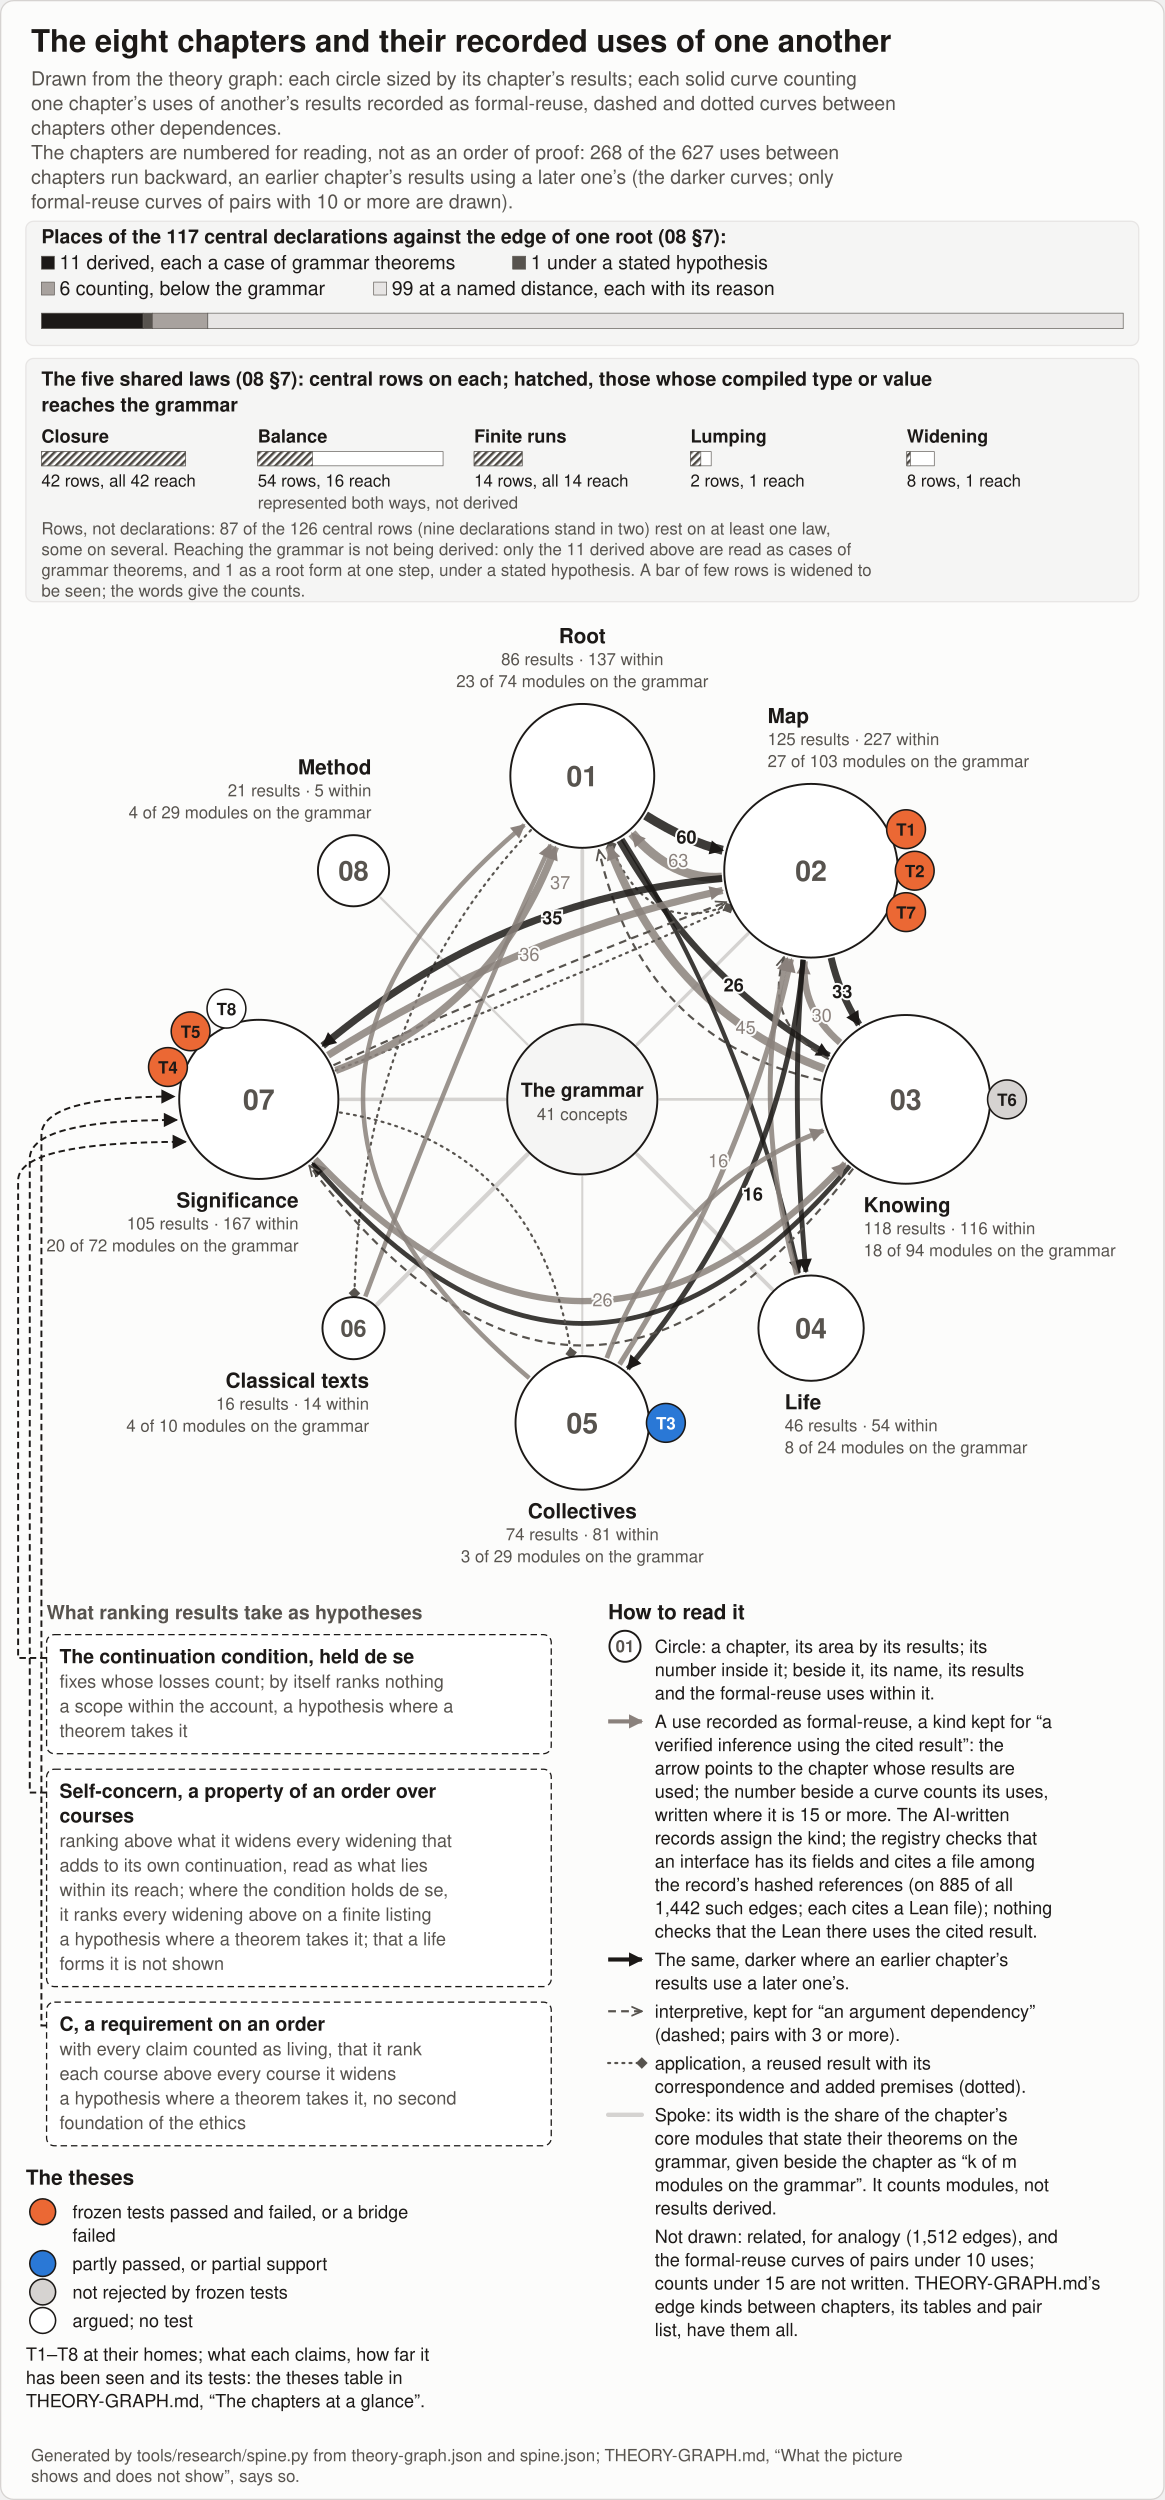
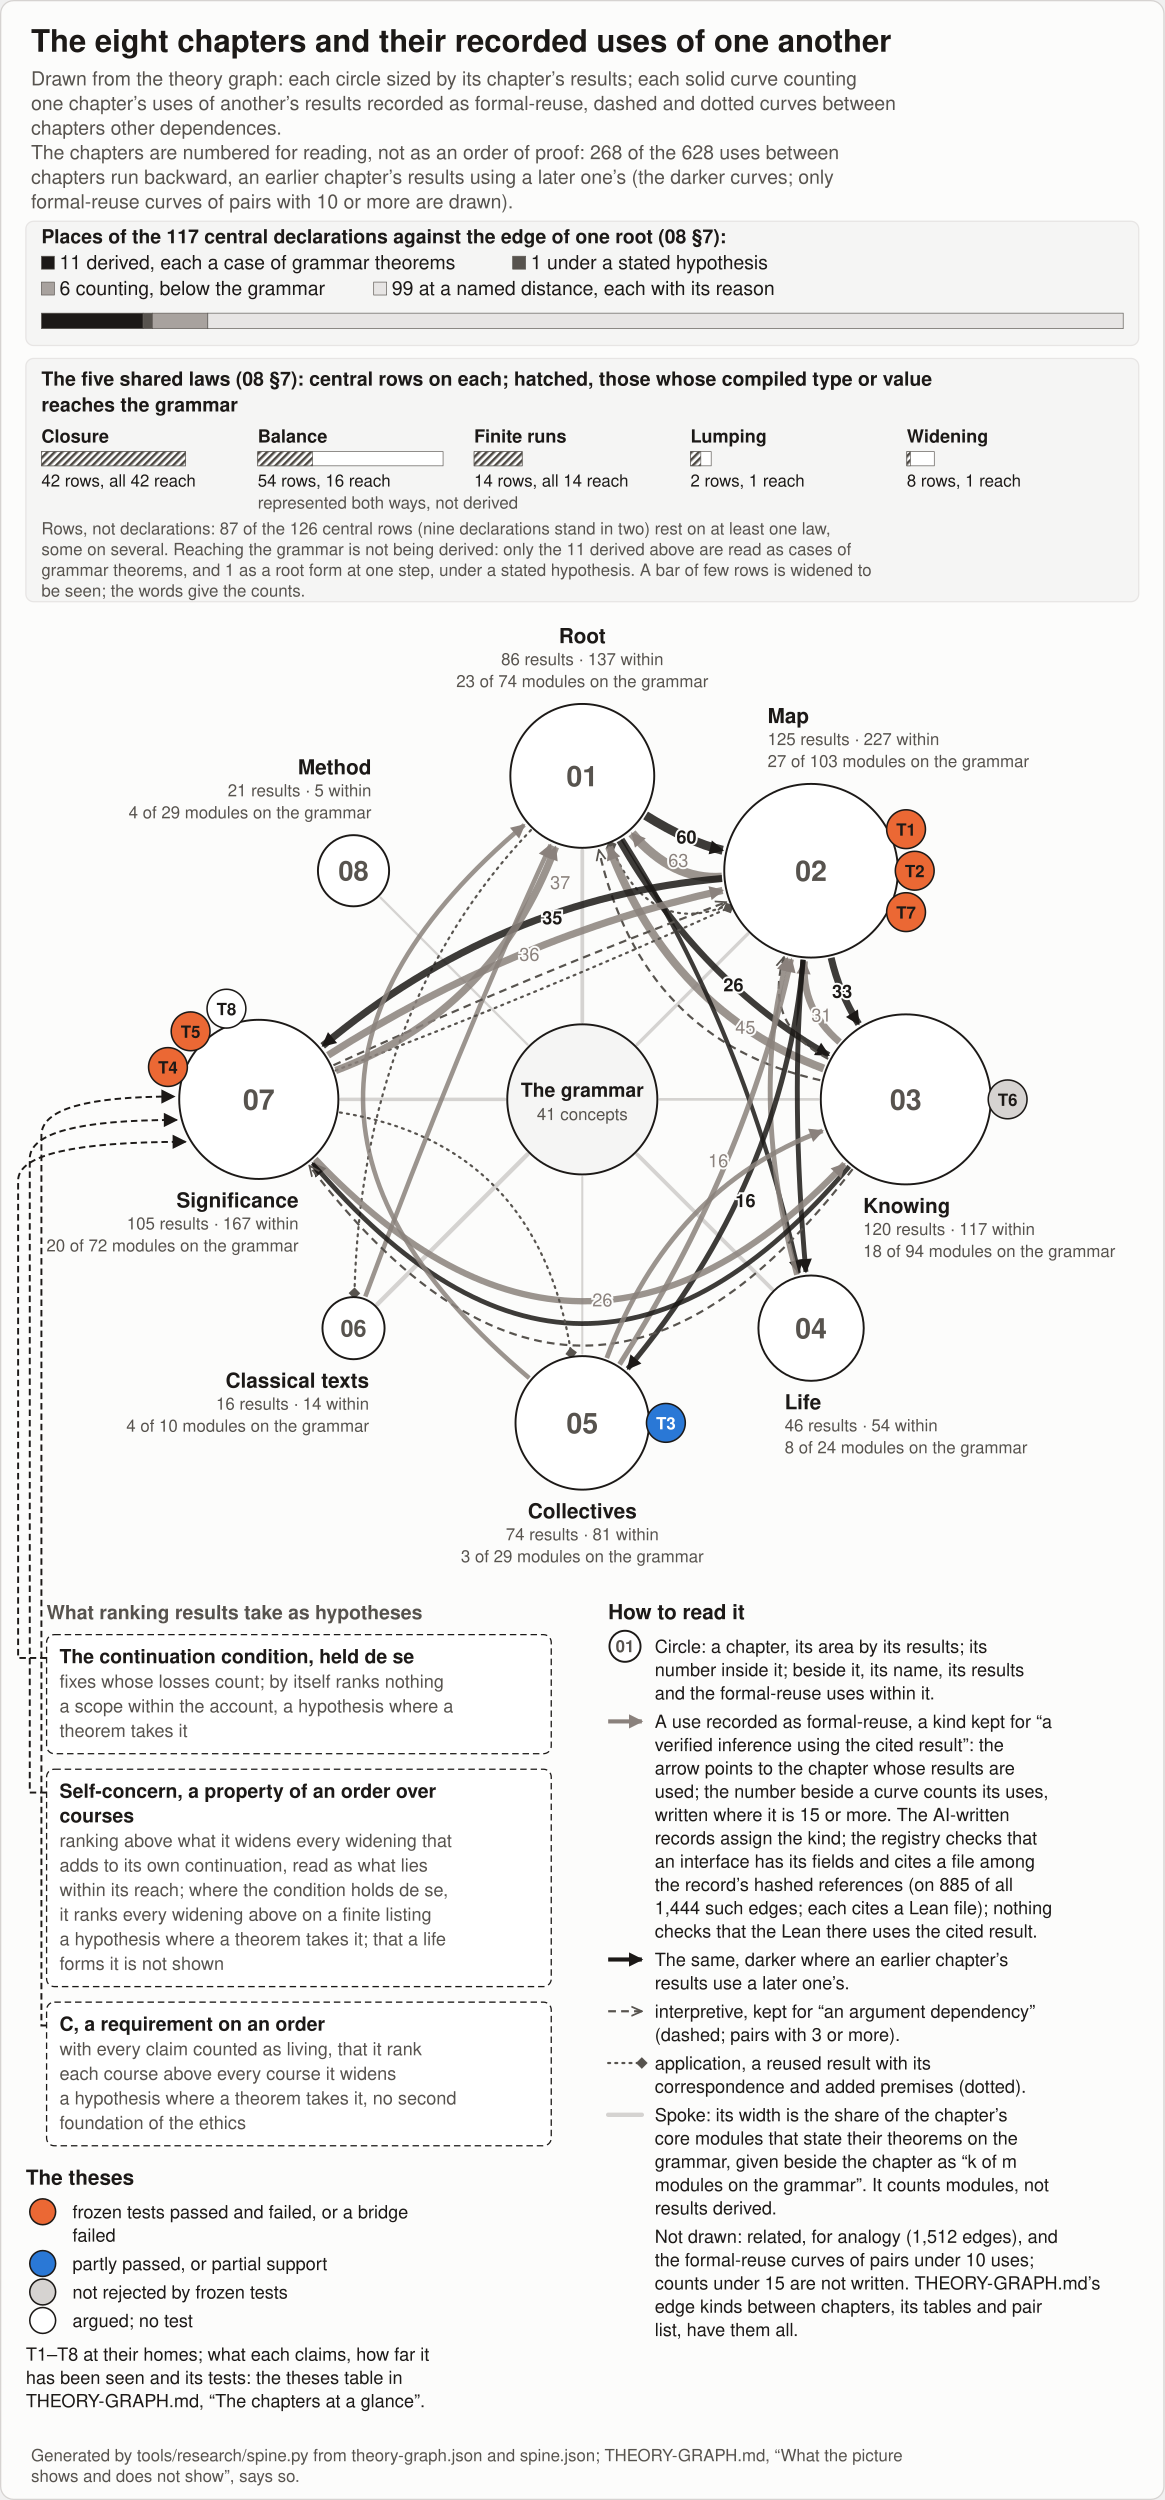
<svg xmlns="http://www.w3.org/2000/svg" viewBox="0 0 900 1932" width="900" height="1932" role="img" aria-labelledby="spine-title spine-desc" font-family="Helvetica, Arial, sans-serif">
  <defs>
    <marker id="fwd" viewBox="0 0 10 10" refX="9" refY="5" markerWidth="11" markerHeight="11" markerUnits="userSpaceOnUse" orient="auto">
      <path d="M0,0 L10,5 L0,10 z" fill="#8a817c" />
    </marker>
    <marker id="back" viewBox="0 0 10 10" refX="9" refY="5" markerWidth="11" markerHeight="11" markerUnits="userSpaceOnUse" orient="auto">
      <path d="M0,0 L10,5 L0,10 z" fill="#1c1917" />
    </marker>
    <marker id="thin" viewBox="0 0 10 10" refX="9" refY="5" markerWidth="9" markerHeight="9" markerUnits="userSpaceOnUse" orient="auto">
      <path d="M0,1 L9,5 L0,9" fill="none" stroke="#57534e" stroke-width="1.5" />
    </marker>
    <marker id="diamond" viewBox="0 0 10 10" refX="5" refY="5" markerWidth="9" markerHeight="9" markerUnits="userSpaceOnUse" orient="auto">
      <path d="M5,0 L10,5 L5,10 L0,5 z" fill="#57534e" />
    </marker>
    <pattern id="reach" width="4" height="4" patternUnits="userSpaceOnUse" patternTransform="rotate(45)">
      <rect width="4" height="4" fill="#ffffff" />
      <rect width="2" height="4" fill="#57534e" />
    </pattern>
  </defs>
  <rect x="0.5" y="0.5" width="899" height="1931" rx="10" fill="#fcfcfb" stroke="#d6d3d1" />
  <text x="24" y="40" font-size="24" font-weight="bold" text-anchor="start" fill="#1c1917">The eight chapters and their recorded uses of one another</text>
  <text x="24" y="66" font-size="15" text-anchor="start" fill="#57534e">Drawn from the theory graph: each circle sized by its chapter’s results; each solid curve counting</text>
  <text x="24" y="85" font-size="15" text-anchor="start" fill="#57534e">one chapter’s uses of another’s results recorded as formal-reuse, dashed and dotted curves between</text>
  <text x="24" y="104" font-size="15" text-anchor="start" fill="#57534e">chapters other dependences.</text>
-   <text x="24" y="123" font-size="15" text-anchor="start" fill="#57534e">The chapters are numbered for reading, not as an order of proof: 268 of the 627 uses between</text>
+   <text x="24" y="123" font-size="15" text-anchor="start" fill="#57534e">The chapters are numbered for reading, not as an order of proof: 268 of the 628 uses between</text>
  <text x="24" y="142" font-size="15" text-anchor="start" fill="#57534e">chapters run backward, an earlier chapter’s results using a later one’s (the darker curves; only</text>
  <text x="24" y="161" font-size="15" text-anchor="start" fill="#57534e">formal-reuse curves of pairs with 10 or more are drawn).</text>
  <rect x="20" y="171" width="860" height="96" rx="6" fill="#f5f5f4" stroke="#e7e5e4" />
  <text x="32" y="188" font-size="15" font-weight="bold" text-anchor="start" fill="#1c1917">Places of the 117 central declarations against the edge of one root (08 §7):</text>
  <rect x="32" y="198" width="10" height="10" fill="#1c1917" stroke="#57534e" stroke-width="0.5" />
  <text x="46" y="208" font-size="15" text-anchor="start" fill="#1c1917">11 derived, each a case of grammar theorems</text>
  <rect x="396.2" y="198" width="10" height="10" fill="#57534e" stroke="#57534e" stroke-width="0.5" />
  <text x="410.2" y="208" font-size="15" text-anchor="start" fill="#1c1917">1 under a stated hypothesis</text>
  <rect x="32" y="218" width="10" height="10" fill="#a8a29e" stroke="#57534e" stroke-width="0.5" />
  <text x="46" y="228" font-size="15" text-anchor="start" fill="#1c1917">6 counting, below the grammar</text>
  <rect x="288.8" y="218" width="10" height="10" fill="#e7e5e4" stroke="#57534e" stroke-width="0.5" />
  <text x="302.8" y="228" font-size="15" text-anchor="start" fill="#1c1917">99 at a named distance, each with its reason</text>
  <rect x="32" y="242" width="78.6" height="12" fill="#1c1917" stroke="#57534e" stroke-width="0.5" />
  <rect x="110.6" y="242" width="7.1" height="12" fill="#57534e" stroke="#57534e" stroke-width="0.5" />
  <rect x="117.7" y="242" width="42.9" height="12" fill="#a8a29e" stroke="#57534e" stroke-width="0.5" />
  <rect x="160.6" y="242" width="707.4" height="12" fill="#e7e5e4" stroke="#57534e" stroke-width="0.5" />
  <rect x="20" y="277" width="860" height="188" rx="6" fill="#f5f5f4" stroke="#e7e5e4" />
  <text x="32" y="298" font-size="15" font-weight="bold" text-anchor="start" fill="#1c1917">The five shared laws (08 §7): central rows on each; hatched, those whose compiled type or value</text>
  <text x="32" y="318" font-size="15" font-weight="bold" text-anchor="start" fill="#1c1917">reaches the grammar</text>
  <text x="32" y="342" font-size="14" font-weight="bold" text-anchor="start" fill="#1c1917">Closure</text>
  <rect x="32" y="349" width="111.4" height="11" fill="#ffffff" stroke="#57534e" stroke-width="0.5" />
  <rect x="32" y="349" width="111.4" height="11" fill="url(#reach)" stroke="#57534e" stroke-width="0.5" />
  <text x="32" y="376" font-size="13" text-anchor="start" fill="#1c1917">42 rows, all 42 reach</text>
  <text x="199.2" y="342" font-size="14" font-weight="bold" text-anchor="start" fill="#1c1917">Balance</text>
  <rect x="199.2" y="349" width="143.2" height="11" fill="#ffffff" stroke="#57534e" stroke-width="0.5" />
  <rect x="199.2" y="349" width="42.4" height="11" fill="url(#reach)" stroke="#57534e" stroke-width="0.5" />
  <text x="199.2" y="376" font-size="13" text-anchor="start" fill="#1c1917">54 rows, 16 reach</text>
  <text x="199.2" y="393" font-size="13" text-anchor="start" fill="#57534e">represented both ways, not derived</text>
  <text x="366.4" y="342" font-size="14" font-weight="bold" text-anchor="start" fill="#1c1917">Finite runs</text>
  <rect x="366.4" y="349" width="37.1" height="11" fill="#ffffff" stroke="#57534e" stroke-width="0.5" />
  <rect x="366.4" y="349" width="37.1" height="11" fill="url(#reach)" stroke="#57534e" stroke-width="0.5" />
  <text x="366.4" y="376" font-size="13" text-anchor="start" fill="#1c1917">14 rows, all 14 reach</text>
  <text x="533.6" y="342" font-size="14" font-weight="bold" text-anchor="start" fill="#1c1917">Lumping</text>
  <rect x="533.6" y="349" width="16" height="11" fill="#ffffff" stroke="#57534e" stroke-width="0.5" />
  <rect x="533.6" y="349" width="8" height="11" fill="url(#reach)" stroke="#57534e" stroke-width="0.5" />
  <text x="533.6" y="376" font-size="13" text-anchor="start" fill="#1c1917">2 rows, 1 reach</text>
  <text x="700.8" y="342" font-size="14" font-weight="bold" text-anchor="start" fill="#1c1917">Widening</text>
  <rect x="700.8" y="349" width="21.2" height="11" fill="#ffffff" stroke="#57534e" stroke-width="0.5" />
  <rect x="700.8" y="349" width="2.7" height="11" fill="url(#reach)" stroke="#57534e" stroke-width="0.5" />
  <text x="700.8" y="376" font-size="13" text-anchor="start" fill="#1c1917">8 rows, 1 reach</text>
  <text x="32" y="413" font-size="13" text-anchor="start" fill="#57534e">Rows, not declarations: 87 of the 126 central rows (nine declarations stand in two) rest on at least one law,</text>
  <text x="32" y="429" font-size="13" text-anchor="start" fill="#57534e">some on several. Reaching the grammar is not being derived: only the 11 derived above are read as cases of</text>
  <text x="32" y="445" font-size="13" text-anchor="start" fill="#57534e">grammar theorems, and 1 as a root form at one step, under a stated hypothesis. A bar of few rows is widened to</text>
  <text x="32" y="461" font-size="13" text-anchor="start" fill="#57534e">be seen; the words give the counts.</text>
  <line x1="450" y1="657.3" x2="450" y2="789.6" stroke="#a8a29e" stroke-opacity="0.45" stroke-width="2.9" stroke-linecap="round" />
  <line x1="577.9" y1="721.7" x2="492.4" y2="807.2" stroke="#a8a29e" stroke-opacity="0.45" stroke-width="2.6" stroke-linecap="round" />
-   <line x1="632.8" y1="849.6" x2="510" y2="849.6" stroke="#a8a29e" stroke-opacity="0.45" stroke-width="2.1" stroke-linecap="round" />
+   <line x1="632.3" y1="849.6" x2="510" y2="849.6" stroke="#a8a29e" stroke-opacity="0.45" stroke-width="2.1" stroke-linecap="round" />
  <line x1="596.6" y1="996.2" x2="492.4" y2="892.1" stroke="#a8a29e" stroke-opacity="0.45" stroke-width="3" stroke-linecap="round" />
  <line x1="450" y1="1046" x2="450" y2="909.6" stroke="#a8a29e" stroke-opacity="0.45" stroke-width="1.6" stroke-linecap="round" />
  <line x1="291.6" y1="1008" x2="407.6" y2="892.1" stroke="#a8a29e" stroke-opacity="0.45" stroke-width="3.4" stroke-linecap="round" />
  <line x1="263.5" y1="849.6" x2="390" y2="849.6" stroke="#a8a29e" stroke-opacity="0.45" stroke-width="2.7" stroke-linecap="round" />
  <line x1="294.1" y1="693.7" x2="407.6" y2="807.2" stroke="#a8a29e" stroke-opacity="0.45" stroke-width="1.8" stroke-linecap="round" />
  <circle cx="450" cy="849.6" r="58" fill="#f5f5f4" stroke="#1c1917" stroke-width="1.5" />
  <text x="450" y="847.6" font-size="15" font-weight="bold" text-anchor="middle" fill="#1c1917">The grammar</text>
  <text x="450" y="865.6" font-size="13" text-anchor="middle" fill="#57534e">41 concepts</text>
  <path d="M498.9,630.2 Q532.3,651 558.5,657.1" fill="none" stroke="#1c1917" stroke-opacity="0.85" stroke-width="7" marker-end="url(#back)" />
  <path d="M557.9,677.9 Q520,680.6 488.4,644" fill="none" stroke="#8a817c" stroke-opacity="0.85" stroke-width="7.1" marker-end="url(#fwd)" />
  <path d="M563,699.4 Q501.7,724.9 472.3,653.9" fill="none" stroke="#57534e" stroke-width="1.7" stroke-dasharray="1.5 4" stroke-linecap="round" marker-end="url(#diamond)" />
-   <path d="M478.7,649.7 Q541.1,758.6 640.8,815.8" fill="none" stroke="#1c1917" stroke-opacity="0.85" stroke-width="4.9" marker-end="url(#back)" />
-   <path d="M637.1,826 Q518.4,781.2 470.7,654.5" fill="none" stroke="#8a817c" stroke-opacity="0.85" stroke-width="6.2" marker-end="url(#fwd)" />
-   <path d="M634.5,834.9 Q495.8,803.8 462.8,656.9" fill="none" stroke="#57534e" stroke-width="1.7" stroke-dasharray="6 4" marker-end="url(#thin)" />
+   <path d="M478.7,649.7 Q541.1,758.6 640.4,815.5" fill="none" stroke="#1c1917" stroke-opacity="0.85" stroke-width="4.9" marker-end="url(#back)" />
+   <path d="M636.6,825.8 Q518.4,781.2 470.7,654.5" fill="none" stroke="#8a817c" stroke-opacity="0.85" stroke-width="6.2" marker-end="url(#fwd)" />
+   <path d="M633.9,834.8 Q495.8,803.8 462.8,656.9" fill="none" stroke="#57534e" stroke-width="1.7" stroke-dasharray="6 4" marker-end="url(#thin)" />
  <path d="M481,648.3 Q576,797.5 617.3,983.8" fill="none" stroke="#1c1917" stroke-opacity="0.85" stroke-width="3.3" marker-end="url(#back)" />
  <path d="M410.3,641.5 Q279.7,779.1 273.9,999.4" fill="none" stroke="#57534e" stroke-width="1.7" stroke-dasharray="1.5 4" stroke-linecap="round" marker-end="url(#diamond)" />
  <path d="M282.3,1002 Q353.6,809.7 425.5,652.9" fill="none" stroke="#8a817c" stroke-opacity="0.85" stroke-width="3.5" marker-end="url(#fwd)" />
-   <path d="M642.3,740.2 Q648.6,767.4 663.9,791.8" fill="none" stroke="#1c1917" stroke-opacity="0.85" stroke-width="5.4" marker-end="url(#back)" />
-   <path d="M649.2,805.7 Q619,779.6 621.7,742.8" fill="none" stroke="#8a817c" stroke-opacity="0.85" stroke-width="5.2" marker-end="url(#fwd)" />
-   <path d="M640.5,818.5 Q589.5,791.9 605.8,739.7" fill="none" stroke="#57534e" stroke-width="1.7" stroke-dasharray="6 4" marker-end="url(#thin)" />
+   <path d="M642.3,740.2 Q648.6,767.4 663.6,791.4" fill="none" stroke="#1c1917" stroke-opacity="0.85" stroke-width="5.4" marker-end="url(#back)" />
+   <path d="M648.8,805.3 Q619,779.6 621.7,742.8" fill="none" stroke="#8a817c" stroke-opacity="0.85" stroke-width="5.3" marker-end="url(#fwd)" />
+   <path d="M640,818.3 Q589.5,791.9 605.8,739.7" fill="none" stroke="#57534e" stroke-width="1.7" stroke-dasharray="6 4" marker-end="url(#thin)" />
  <path d="M620.5,741.7 Q610.8,849.6 622.8,982.9" fill="none" stroke="#1c1917" stroke-opacity="0.85" stroke-width="3.8" marker-end="url(#back)" />
  <path d="M615.6,985.2 Q578.8,849.6 608.4,740.5" fill="none" stroke="#8a817c" stroke-opacity="0.85" stroke-width="3.8" marker-end="url(#fwd)" />
  <path d="M620.7,741.7 Q605.5,914.1 485.1,1057.8" fill="none" stroke="#1c1917" stroke-opacity="0.85" stroke-width="4" marker-end="url(#back)" />
  <path d="M478.8,1054.4 Q576,901.8 611.6,741.3" fill="none" stroke="#8a817c" stroke-opacity="0.85" stroke-width="4" marker-end="url(#fwd)" />
  <path d="M558,678.9 Q385.6,694.1 249.4,808.2" fill="none" stroke="#1c1917" stroke-opacity="0.85" stroke-width="5.5" marker-end="url(#back)" />
  <path d="M253.5,815.5 Q397.8,723.7 558.4,688.1" fill="none" stroke="#8a817c" stroke-opacity="0.85" stroke-width="5.6" marker-end="url(#fwd)" />
  <path d="M257.7,823.2 Q410.1,753.3 561.1,697.2" fill="none" stroke="#57534e" stroke-width="1.7" stroke-dasharray="6 4" marker-end="url(#thin)" />
  <path d="M259.4,827.2 Q416.2,768 562.9,701.7" fill="none" stroke="#57534e" stroke-width="1.7" stroke-dasharray="1.5 4" stroke-linecap="round" marker-end="url(#diamond)" />
-   <path d="M656.7,901 Q450,1145.6 241.6,898.9" fill="none" stroke="#1c1917" stroke-opacity="0.85" stroke-width="3.7" marker-end="url(#back)" />
-   <path d="M659.3,903.1 Q450,1177.6 239.1,900.9" fill="none" stroke="#57534e" stroke-width="1.7" stroke-dasharray="6 4" marker-end="url(#thin)" />
-   <path d="M243.6,895.7 Q450,1113.6 653.1,899.1" fill="none" stroke="#8a817c" stroke-opacity="0.85" stroke-width="4.9" marker-end="url(#fwd)" />
+   <path d="M656.3,901.4 Q450,1145.6 241.6,898.9" fill="none" stroke="#1c1917" stroke-opacity="0.85" stroke-width="3.7" marker-end="url(#back)" />
+   <path d="M658.9,903.5 Q450,1177.6 239.1,900.9" fill="none" stroke="#57534e" stroke-width="1.7" stroke-dasharray="6 4" marker-end="url(#thin)" />
+   <path d="M243.6,895.7 Q450,1113.6 652.7,899.5" fill="none" stroke="#8a817c" stroke-opacity="0.85" stroke-width="4.9" marker-end="url(#fwd)" />
  <path d="M409,1065 Q154,849.6 405.2,637.5" fill="none" stroke="#8a817c" stroke-opacity="0.85" stroke-width="3.5" marker-end="url(#fwd)" />
-   <path d="M468.9,1049.5 Q518.4,918.1 636.2,873.7" fill="none" stroke="#8a817c" stroke-opacity="0.85" stroke-width="3.7" marker-end="url(#fwd)" />
+   <path d="M468.9,1049.5 Q518.4,918.1 635.7,873.9" fill="none" stroke="#8a817c" stroke-opacity="0.85" stroke-width="3.7" marker-end="url(#fwd)" />
  <path d="M259.4,827.3 Q381.6,781.2 429.3,654.5" fill="none" stroke="#8a817c" stroke-opacity="0.85" stroke-width="5.7" marker-end="url(#fwd)" />
  <path d="M262.7,859.7 Q415.5,884.1 441.4,1045.7" fill="none" stroke="#57534e" stroke-width="1.7" stroke-dasharray="1.5 4" stroke-linecap="round" marker-end="url(#diamond)" />
  <circle cx="450" cy="599.6" r="55.6" fill="#ffffff" stroke="#1c1917" stroke-width="1.5" />
  <text x="450" y="607.6" font-size="22" font-weight="bold" text-anchor="middle" fill="#57534e">01</text>
  <text x="450" y="497" font-size="16" font-weight="bold" text-anchor="middle" fill="#1c1917" stroke="#fcfcfb" stroke-width="3" paint-order="stroke">Root</text>
  <text x="450" y="514" font-size="13" text-anchor="middle" fill="#57534e" stroke="#fcfcfb" stroke-width="3" paint-order="stroke">86 results · 137 within</text>
  <text x="450" y="531" font-size="13" text-anchor="middle" fill="#57534e" stroke="#fcfcfb" stroke-width="3" paint-order="stroke">23 of 74 modules on the grammar</text>
  <circle cx="626.8" cy="672.9" r="67.1" fill="#ffffff" stroke="#1c1917" stroke-width="1.5" />
  <text x="626.8" y="680.8" font-size="22" font-weight="bold" text-anchor="middle" fill="#57534e">02</text>
  <text x="593.2" y="558.8" font-size="16" font-weight="bold" text-anchor="start" fill="#1c1917" stroke="#fcfcfb" stroke-width="3" paint-order="stroke">Map</text>
  <text x="593.2" y="575.8" font-size="13" text-anchor="start" fill="#57534e" stroke="#fcfcfb" stroke-width="3" paint-order="stroke">125 results · 227 within</text>
  <text x="593.2" y="592.8" font-size="13" text-anchor="start" fill="#57534e" stroke="#fcfcfb" stroke-width="3" paint-order="stroke">27 of 103 modules on the grammar</text>
-   <circle cx="700" cy="849.6" r="65.2" fill="#ffffff" stroke="#1c1917" stroke-width="1.5" />
+   <circle cx="700" cy="849.6" r="65.7" fill="#ffffff" stroke="#1c1917" stroke-width="1.5" />
  <text x="700" y="857.6" font-size="22" font-weight="bold" text-anchor="middle" fill="#57534e">03</text>
-   <text x="667.4" y="936.8" font-size="16" font-weight="bold" text-anchor="start" fill="#1c1917" stroke="#fcfcfb" stroke-width="3" paint-order="stroke">Knowing</text>
-   <text x="667.4" y="953.8" font-size="13" text-anchor="start" fill="#57534e" stroke="#fcfcfb" stroke-width="3" paint-order="stroke">118 results · 116 within</text>
-   <text x="667.4" y="970.8" font-size="13" text-anchor="start" fill="#57534e" stroke="#fcfcfb" stroke-width="3" paint-order="stroke">18 of 94 modules on the grammar</text>
+   <text x="667.1" y="937.4" font-size="16" font-weight="bold" text-anchor="start" fill="#1c1917" stroke="#fcfcfb" stroke-width="3" paint-order="stroke">Knowing</text>
+   <text x="667.1" y="954.4" font-size="13" text-anchor="start" fill="#57534e" stroke="#fcfcfb" stroke-width="3" paint-order="stroke">120 results · 117 within</text>
+   <text x="667.1" y="971.4" font-size="13" text-anchor="start" fill="#57534e" stroke="#fcfcfb" stroke-width="3" paint-order="stroke">18 of 94 modules on the grammar</text>
  <circle cx="626.8" cy="1026.4" r="40.7" fill="#ffffff" stroke="#1c1917" stroke-width="1.5" />
  <text x="626.8" y="1034.3" font-size="22" font-weight="bold" text-anchor="middle" fill="#57534e">04</text>
  <text x="606.4" y="1089.1" font-size="16" font-weight="bold" text-anchor="start" fill="#1c1917" stroke="#fcfcfb" stroke-width="3" paint-order="stroke">Life</text>
  <text x="606.4" y="1106.1" font-size="13" text-anchor="start" fill="#57534e" stroke="#fcfcfb" stroke-width="3" paint-order="stroke">46 results · 54 within</text>
  <text x="606.4" y="1123.1" font-size="13" text-anchor="start" fill="#57534e" stroke="#fcfcfb" stroke-width="3" paint-order="stroke">8 of 24 modules on the grammar</text>
  <circle cx="450" cy="1099.6" r="51.6" fill="#ffffff" stroke="#1c1917" stroke-width="1.5" />
  <text x="450" y="1107.6" font-size="22" font-weight="bold" text-anchor="middle" fill="#57534e">05</text>
  <text x="450" y="1173.3" font-size="16" font-weight="bold" text-anchor="middle" fill="#1c1917" stroke="#fcfcfb" stroke-width="3" paint-order="stroke">Collectives</text>
  <text x="450" y="1190.3" font-size="13" text-anchor="middle" fill="#57534e" stroke="#fcfcfb" stroke-width="3" paint-order="stroke">74 results · 81 within</text>
  <text x="450" y="1207.3" font-size="13" text-anchor="middle" fill="#57534e" stroke="#fcfcfb" stroke-width="3" paint-order="stroke">3 of 29 modules on the grammar</text>
  <circle cx="273.2" cy="1026.4" r="24" fill="#ffffff" stroke="#1c1917" stroke-width="1.5" />
  <text x="273.2" y="1032.9" font-size="18" font-weight="bold" text-anchor="middle" fill="#57534e">06</text>
  <text x="285.2" y="1072.4" font-size="16" font-weight="bold" text-anchor="end" fill="#1c1917" stroke="#fcfcfb" stroke-width="3" paint-order="stroke">Classical texts</text>
  <text x="285.2" y="1089.4" font-size="13" text-anchor="end" fill="#57534e" stroke="#fcfcfb" stroke-width="3" paint-order="stroke">16 results · 14 within</text>
  <text x="285.2" y="1106.4" font-size="13" text-anchor="end" fill="#57534e" stroke="#fcfcfb" stroke-width="3" paint-order="stroke">4 of 10 modules on the grammar</text>
  <circle cx="200" cy="849.6" r="61.5" fill="#ffffff" stroke="#1c1917" stroke-width="1.5" />
  <text x="200" y="857.6" font-size="22" font-weight="bold" text-anchor="middle" fill="#57534e">07</text>
  <text x="230.7" y="933.1" font-size="16" font-weight="bold" text-anchor="end" fill="#1c1917" stroke="#fcfcfb" stroke-width="3" paint-order="stroke">Significance</text>
  <text x="230.7" y="950.1" font-size="13" text-anchor="end" fill="#57534e" stroke="#fcfcfb" stroke-width="3" paint-order="stroke">105 results · 167 within</text>
  <text x="230.7" y="967.1" font-size="13" text-anchor="end" fill="#57534e" stroke="#fcfcfb" stroke-width="3" paint-order="stroke">20 of 72 modules on the grammar</text>
  <circle cx="273.2" cy="672.9" r="27.5" fill="#ffffff" stroke="#1c1917" stroke-width="1.5" />
  <text x="273.2" y="680.4" font-size="21" font-weight="bold" text-anchor="middle" fill="#57534e">08</text>
  <text x="287" y="598.4" font-size="16" font-weight="bold" text-anchor="end" fill="#1c1917" stroke="#fcfcfb" stroke-width="3" paint-order="stroke">Method</text>
  <text x="287" y="615.4" font-size="13" text-anchor="end" fill="#57534e" stroke="#fcfcfb" stroke-width="3" paint-order="stroke">21 results · 5 within</text>
  <text x="287" y="632.4" font-size="13" text-anchor="end" fill="#57534e" stroke="#fcfcfb" stroke-width="3" paint-order="stroke">4 of 29 modules on the grammar</text>
  <circle cx="700.2" cy="640.8" r="15" fill="#eb6834" stroke="#1c1917" stroke-width="1.2" />
  <text x="700.2" y="645.8" font-size="13" font-weight="bold" text-anchor="middle" fill="#1c1917">T1</text>
  <circle cx="706.9" cy="672.9" r="15" fill="#eb6834" stroke="#1c1917" stroke-width="1.2" />
  <text x="706.9" y="677.9" font-size="13" font-weight="bold" text-anchor="middle" fill="#1c1917">T2</text>
  <circle cx="700.2" cy="704.9" r="15" fill="#eb6834" stroke="#1c1917" stroke-width="1.2" />
  <text x="700.2" y="709.9" font-size="13" font-weight="bold" text-anchor="middle" fill="#1c1917">T7</text>
  <circle cx="514.6" cy="1099.6" r="15" fill="#2a78d6" stroke="#1c1917" stroke-width="1.2" />
  <text x="514.6" y="1104.6" font-size="13" font-weight="bold" text-anchor="middle" fill="#ffffff">T3</text>
  <circle cx="129.8" cy="824.6" r="15" fill="#eb6834" stroke="#1c1917" stroke-width="1.2" />
  <text x="129.8" y="829.6" font-size="13" font-weight="bold" text-anchor="middle" fill="#1c1917">T4</text>
  <circle cx="147.3" cy="797" r="15" fill="#eb6834" stroke="#1c1917" stroke-width="1.2" />
  <text x="147.3" y="802" font-size="13" font-weight="bold" text-anchor="middle" fill="#1c1917">T5</text>
  <circle cx="175" cy="779.5" r="15" fill="#ffffff" stroke="#1c1917" stroke-width="1.2" />
  <text x="175" y="784.5" font-size="13" font-weight="bold" text-anchor="middle" fill="#1c1917">T8</text>
-   <circle cx="778.2" cy="849.6" r="15" fill="#d6d3d1" stroke="#1c1917" stroke-width="1.2" />
-   <text x="778.2" y="854.6" font-size="13" font-weight="bold" text-anchor="middle" fill="#1c1917">T6</text>
+   <circle cx="778.7" cy="849.6" r="15" fill="#d6d3d1" stroke="#1c1917" stroke-width="1.2" />
+   <text x="778.7" y="854.6" font-size="13" font-weight="bold" text-anchor="middle" fill="#1c1917">T6</text>
  <text x="524.2" y="669.9" font-size="14" text-anchor="middle" fill="#8a817c" stroke="#fcfcfb" stroke-width="3" paint-order="stroke">63</text>
  <text x="530.5" y="651.8" font-size="14" font-weight="bold" text-anchor="middle" fill="#1c1917" stroke="#fcfcfb" stroke-width="3" paint-order="stroke">60</text>
-   <text x="576.2" y="799" font-size="14" text-anchor="middle" fill="#8a817c" stroke="#fcfcfb" stroke-width="3" paint-order="stroke">45</text>
+   <text x="576" y="798.9" font-size="14" text-anchor="middle" fill="#8a817c" stroke="#fcfcfb" stroke-width="3" paint-order="stroke">45</text>
  <text x="432.9" y="687" font-size="14" text-anchor="middle" fill="#8a817c" stroke="#fcfcfb" stroke-width="3" paint-order="stroke">37</text>
  <text x="409.1" y="742.5" font-size="14" text-anchor="middle" fill="#8a817c" stroke="#fcfcfb" stroke-width="3" paint-order="stroke">36</text>
  <text x="426.8" y="714.2" font-size="14" font-weight="bold" text-anchor="middle" fill="#1c1917" stroke="#fcfcfb" stroke-width="3" paint-order="stroke">35</text>
-   <text x="650.9" y="771.2" font-size="14" font-weight="bold" text-anchor="middle" fill="#1c1917" stroke="#fcfcfb" stroke-width="3" paint-order="stroke">33</text>
-   <text x="635" y="789.6" font-size="14" text-anchor="middle" fill="#8a817c" stroke="#fcfcfb" stroke-width="3" paint-order="stroke">30</text>
-   <text x="567" y="766.2" font-size="14" font-weight="bold" text-anchor="middle" fill="#1c1917" stroke="#fcfcfb" stroke-width="3" paint-order="stroke">26</text>
-   <text x="465.6" y="1009.5" font-size="14" text-anchor="middle" fill="#8a817c" stroke="#fcfcfb" stroke-width="3" paint-order="stroke">26</text>
-   <text x="581.8" y="927.7" font-size="14" font-weight="bold" text-anchor="middle" fill="#1c1917" stroke="#fcfcfb" stroke-width="3" paint-order="stroke">16</text>
+   <text x="650.8" y="771.1" font-size="14" font-weight="bold" text-anchor="middle" fill="#1c1917" stroke="#fcfcfb" stroke-width="3" paint-order="stroke">33</text>
+   <text x="634.8" y="789.5" font-size="14" text-anchor="middle" fill="#8a817c" stroke="#fcfcfb" stroke-width="3" paint-order="stroke">31</text>
+   <text x="566.8" y="766.1" font-size="14" font-weight="bold" text-anchor="middle" fill="#1c1917" stroke="#fcfcfb" stroke-width="3" paint-order="stroke">26</text>
+   <text x="465.5" y="1009.6" font-size="14" text-anchor="middle" fill="#8a817c" stroke="#fcfcfb" stroke-width="3" paint-order="stroke">26</text>
+   <text x="576.1" y="932.8" font-size="14" font-weight="bold" text-anchor="middle" fill="#1c1917" stroke="#fcfcfb" stroke-width="3" paint-order="stroke">16</text>
  <text x="555" y="902" font-size="14" text-anchor="middle" fill="#8a817c" stroke="#fcfcfb" stroke-width="3" paint-order="stroke">16</text>
  <text x="36" y="1251.3" font-size="15" font-weight="bold" text-anchor="start" fill="#57534e">What ranking results take as hypotheses</text>
  <rect x="36" y="1263.256" width="390" height="92" rx="6" fill="#ffffff" stroke="#1c1917" stroke-dasharray="5 3" />
  <text x="46" y="1285.3" font-size="15" font-weight="bold" text-anchor="start" fill="#1c1917">The continuation condition, held de se</text>
  <text x="46" y="1304.3" font-size="14" text-anchor="start" fill="#57534e">fixes whose losses count; by itself ranks nothing</text>
  <text x="46" y="1323.3" font-size="14" text-anchor="start" fill="#57534e">a scope within the account, a hypothesis where a</text>
  <text x="46" y="1342.3" font-size="14" text-anchor="start" fill="#57534e">theorem takes it</text>
  <path d="M36,1281.3 L14,1281.3 L14,912.4 Q14,882.4 143.3,882.4" fill="none" stroke="#1c1917" stroke-width="1.5" stroke-dasharray="5 3" marker-end="url(#back)" />
  <rect x="36" y="1367.256" width="390" height="168" rx="6" fill="#ffffff" stroke="#1c1917" stroke-dasharray="5 3" />
  <text x="46" y="1389.3" font-size="15" font-weight="bold" text-anchor="start" fill="#1c1917">Self-concern, a property of an order over</text>
  <text x="46" y="1408.3" font-size="15" font-weight="bold" text-anchor="start" fill="#1c1917">courses</text>
  <text x="46" y="1427.3" font-size="14" text-anchor="start" fill="#57534e">ranking above what it widens every widening that</text>
  <text x="46" y="1446.3" font-size="14" text-anchor="start" fill="#57534e">adds to its own continuation, read as what lies</text>
  <text x="46" y="1465.3" font-size="14" text-anchor="start" fill="#57534e">within its reach; where the condition holds de se,</text>
  <text x="46" y="1484.3" font-size="14" text-anchor="start" fill="#57534e">it ranks every widening above on a finite listing</text>
  <text x="46" y="1503.3" font-size="14" text-anchor="start" fill="#57534e">a hypothesis where a theorem takes it; that a life</text>
  <text x="46" y="1522.3" font-size="14" text-anchor="start" fill="#57534e">forms it is not shown</text>
  <path d="M36,1385.3 L23,1385.3 L23,895.5 Q23,865.5 136.5,865.5" fill="none" stroke="#1c1917" stroke-width="1.5" stroke-dasharray="5 3" marker-end="url(#back)" />
  <rect x="36" y="1547.256" width="390" height="111" rx="6" fill="#ffffff" stroke="#1c1917" stroke-dasharray="5 3" />
  <text x="46" y="1569.3" font-size="15" font-weight="bold" text-anchor="start" fill="#1c1917">C, a requirement on an order</text>
  <text x="46" y="1588.3" font-size="14" text-anchor="start" fill="#57534e">with every claim counted as living, that it rank</text>
  <text x="46" y="1607.3" font-size="14" text-anchor="start" fill="#57534e">each course above every course it widens</text>
  <text x="46" y="1626.3" font-size="14" text-anchor="start" fill="#57534e">a hypothesis where a theorem takes it, no second</text>
  <text x="46" y="1645.3" font-size="14" text-anchor="start" fill="#57534e">foundation of the ethics</text>
  <path d="M36,1565.3 L32,1565.3 L32,877.4 Q32,847.4 134.6,847.4" fill="none" stroke="#1c1917" stroke-width="1.5" stroke-dasharray="5 3" marker-end="url(#back)" />
  <text x="20" y="1688.3" font-size="16" font-weight="bold" text-anchor="start" fill="#1c1917">The theses</text>
  <circle cx="33" cy="1709.256" r="10" fill="#eb6834" stroke="#1c1917" stroke-width="1.2" />
  <text x="56" y="1714.3" font-size="14" text-anchor="start" fill="#1c1917">frozen tests passed and failed, or a bridge</text>
  <text x="56" y="1732.3" font-size="14" text-anchor="start" fill="#1c1917">failed</text>
  <circle cx="33" cy="1749.256" r="10" fill="#2a78d6" stroke="#1c1917" stroke-width="1.2" />
  <text x="56" y="1754.3" font-size="14" text-anchor="start" fill="#1c1917">partly passed, or partial support</text>
  <circle cx="33" cy="1771.256" r="10" fill="#d6d3d1" stroke="#1c1917" stroke-width="1.2" />
  <text x="56" y="1776.3" font-size="14" text-anchor="start" fill="#1c1917">not rejected by frozen tests</text>
  <circle cx="33" cy="1793.256" r="10" fill="#ffffff" stroke="#1c1917" stroke-width="1.2" />
  <text x="56" y="1798.3" font-size="14" text-anchor="start" fill="#1c1917">argued; no test</text>
  <text x="20" y="1824.3" font-size="14" text-anchor="start" fill="#1c1917">T1–T8 at their homes; what each claims, how far it</text>
  <text x="20" y="1842.3" font-size="14" text-anchor="start" fill="#1c1917">has been seen and its tests: the theses table in</text>
  <text x="20" y="1860.3" font-size="14" text-anchor="start" fill="#1c1917">THEORY-GRAPH.md, “The chapters at a glance”.</text>
  <text x="470" y="1251.3" font-size="16" font-weight="bold" text-anchor="start" fill="#1c1917">How to read it</text>
  <circle cx="483" cy="1272.256" r="12" fill="#ffffff" stroke="#1c1917" stroke-width="1.5" />
  <text x="483" y="1276.8" font-size="13" font-weight="bold" text-anchor="middle" fill="#57534e">01</text>
  <text x="506" y="1277.3" font-size="14" text-anchor="start" fill="#1c1917">Circle: a chapter, its area by its results; its</text>
  <text x="506" y="1295.3" font-size="14" text-anchor="start" fill="#1c1917">number inside it; beside it, its name, its results</text>
  <text x="506" y="1313.3" font-size="14" text-anchor="start" fill="#1c1917">and the formal-reuse uses within it.</text>
  <line x1="470" y1="1330.3" x2="496" y2="1330.3" stroke="#8a817c" stroke-width="3.2" marker-end="url(#fwd)" />
  <text x="506" y="1335.3" font-size="14" text-anchor="start" fill="#1c1917">A use recorded as formal-reuse, a kind kept for “a</text>
  <text x="506" y="1353.3" font-size="14" text-anchor="start" fill="#1c1917">verified inference using the cited result”: the</text>
  <text x="506" y="1371.3" font-size="14" text-anchor="start" fill="#1c1917">arrow points to the chapter whose results are</text>
  <text x="506" y="1389.3" font-size="14" text-anchor="start" fill="#1c1917">used; the number beside a curve counts its uses,</text>
  <text x="506" y="1407.3" font-size="14" text-anchor="start" fill="#1c1917">written where it is 15 or more. The AI-written</text>
  <text x="506" y="1425.3" font-size="14" text-anchor="start" fill="#1c1917">records assign the kind; the registry checks that</text>
  <text x="506" y="1443.3" font-size="14" text-anchor="start" fill="#1c1917">an interface has its fields and cites a file among</text>
  <text x="506" y="1461.3" font-size="14" text-anchor="start" fill="#1c1917">the record’s hashed references (on 885 of all</text>
-   <text x="506" y="1479.3" font-size="14" text-anchor="start" fill="#1c1917">1,442 such edges; each cites a Lean file); nothing</text>
+   <text x="506" y="1479.3" font-size="14" text-anchor="start" fill="#1c1917">1,444 such edges; each cites a Lean file); nothing</text>
  <text x="506" y="1497.3" font-size="14" text-anchor="start" fill="#1c1917">checks that the Lean there uses the cited result.</text>
  <line x1="470" y1="1514.3" x2="496" y2="1514.3" stroke="#1c1917" stroke-width="3.2" marker-end="url(#back)" />
  <text x="506" y="1519.3" font-size="14" text-anchor="start" fill="#1c1917">The same, darker where an earlier chapter’s</text>
  <text x="506" y="1537.3" font-size="14" text-anchor="start" fill="#1c1917">results use a later one’s.</text>
  <line x1="470" y1="1554.3" x2="496" y2="1554.3" stroke="#57534e" stroke-width="1.7" stroke-dasharray="6 4" marker-end="url(#thin)" />
  <text x="506" y="1559.3" font-size="14" text-anchor="start" fill="#1c1917">interpretive, kept for “an argument dependency”</text>
  <text x="506" y="1577.3" font-size="14" text-anchor="start" fill="#1c1917">(dashed; pairs with 3 or more).</text>
  <line x1="470" y1="1594.3" x2="496" y2="1594.3" stroke="#57534e" stroke-width="1.7" stroke-dasharray="1.5 4" stroke-linecap="round" marker-end="url(#diamond)" />
  <text x="506" y="1599.3" font-size="14" text-anchor="start" fill="#1c1917">application, a reused result with its</text>
  <text x="506" y="1617.3" font-size="14" text-anchor="start" fill="#1c1917">correspondence and added premises (dotted).</text>
  <line x1="470" y1="1634.3" x2="496" y2="1634.3" stroke="#a8a29e" stroke-opacity="0.45" stroke-width="3.4" stroke-linecap="round" />
  <text x="506" y="1639.3" font-size="14" text-anchor="start" fill="#1c1917">Spoke: its width is the share of the chapter’s</text>
  <text x="506" y="1657.3" font-size="14" text-anchor="start" fill="#1c1917">core modules that state their theorems on the</text>
  <text x="506" y="1675.3" font-size="14" text-anchor="start" fill="#1c1917">grammar, given beside the chapter as “k of m</text>
  <text x="506" y="1693.3" font-size="14" text-anchor="start" fill="#1c1917">modules on the grammar”. It counts modules, not</text>
  <text x="506" y="1711.3" font-size="14" text-anchor="start" fill="#1c1917">results derived.</text>
  <text x="506" y="1733.3" font-size="14" text-anchor="start" fill="#1c1917">Not drawn: related, for analogy (1,512 edges), and</text>
  <text x="506" y="1751.3" font-size="14" text-anchor="start" fill="#1c1917">the formal-reuse curves of pairs under 10 uses;</text>
  <text x="506" y="1769.3" font-size="14" text-anchor="start" fill="#1c1917">counts under 15 are not written. THEORY-GRAPH.md’s</text>
  <text x="506" y="1787.3" font-size="14" text-anchor="start" fill="#1c1917">edge kinds between chapters, its tables and pair</text>
  <text x="506" y="1805.3" font-size="14" text-anchor="start" fill="#1c1917">list, have them all.</text>
  <text x="24" y="1902" font-size="13" text-anchor="start" fill="#57534e">Generated by tools/research/spine.py from theory-graph.json and spine.json; THEORY-GRAPH.md, “What the picture</text>
  <text x="24" y="1918" font-size="13" text-anchor="start" fill="#57534e">shows and does not show”, says so.</text>
</svg>
